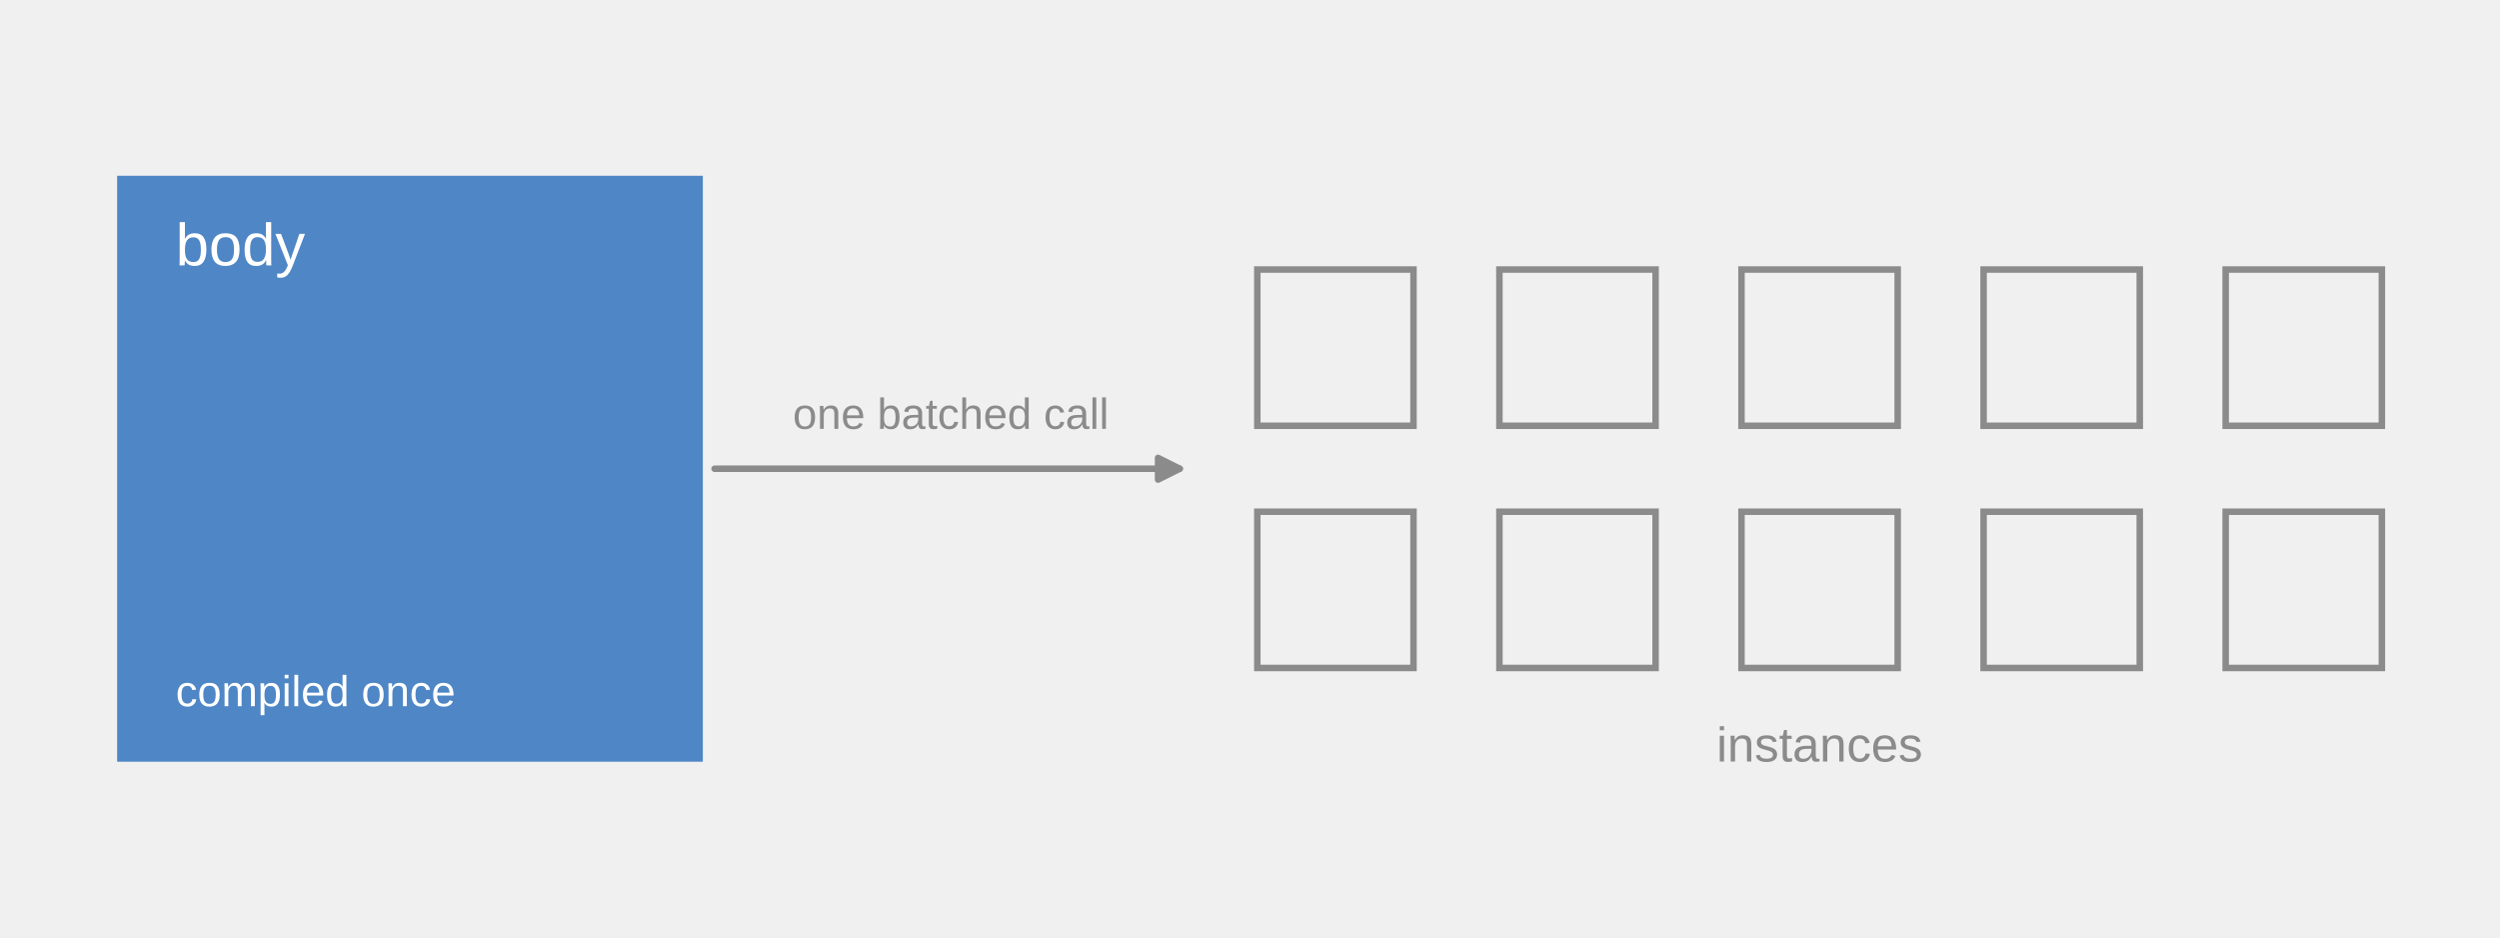
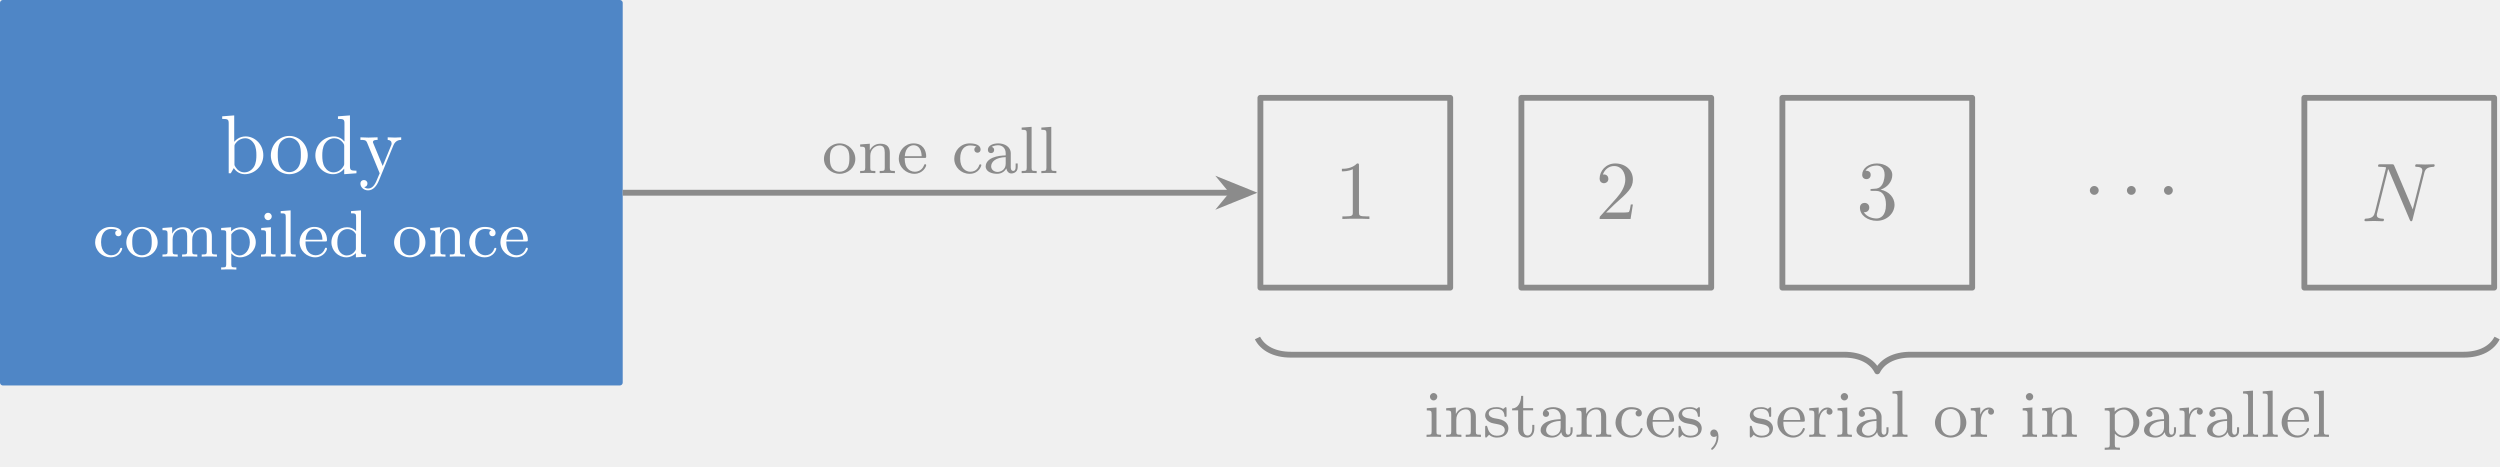
- <svg xmlns="http://www.w3.org/2000/svg" width="460.8pt" height="172.8pt" viewBox="0 0 460.8 172.8" version="1.1">
+ <svg xmlns="http://www.w3.org/2000/svg" xmlns:xlink="http://www.w3.org/1999/xlink" version="1.1" width="373.355pt" height="69.677pt" viewBox="-68.015 -68.015 298.684 55.741">
  <defs>
-     <style type="text/css">*{stroke-linejoin: round; stroke-linecap: butt}</style>
+     <path id="g2-49" d="M4.174 0V-.309H3.856C2.959-.309 2.929-.418 2.929-.787V-6.376C2.929-6.615 2.929-6.635 2.7-6.635C2.082-5.998 1.205-5.998 .887-5.998V-5.689C1.086-5.689 1.674-5.689 2.192-5.948V-.787C2.192-.428 2.162-.309 1.265-.309H.946V0C1.295-.03 2.162-.03 2.56-.03S3.826-.03 4.174 0Z" />
+     <path id="g2-50" d="M4.473-1.733H4.224C4.174-1.435 4.105-.996 4.005-.847C3.935-.767 3.278-.767 3.059-.767H1.265L2.321-1.793C3.875-3.168 4.473-3.706 4.473-4.702C4.473-5.838 3.577-6.635 2.361-6.635C1.235-6.635 .498-5.719 .498-4.832C.498-4.274 .996-4.274 1.026-4.274C1.196-4.274 1.544-4.394 1.544-4.802C1.544-5.061 1.365-5.32 1.016-5.32C.936-5.32 .917-5.32 .887-5.31C1.116-5.958 1.654-6.326 2.232-6.326C3.138-6.326 3.567-5.519 3.567-4.702C3.567-3.905 3.068-3.118 2.521-2.501L.608-.369C.498-.259 .498-.239 .498 0H4.194L4.473-1.733Z" />
+     <path id="g2-51" d="M4.553-1.704C4.553-2.521 3.925-3.298 2.889-3.507C3.706-3.776 4.284-4.473 4.284-5.26C4.284-6.077 3.407-6.635 2.451-6.635C1.445-6.635 .687-6.037 .687-5.28C.687-4.951 .907-4.762 1.196-4.762C1.504-4.762 1.704-4.981 1.704-5.27C1.704-5.768 1.235-5.768 1.086-5.768C1.395-6.257 2.052-6.386 2.411-6.386C2.819-6.386 3.367-6.167 3.367-5.27C3.367-5.151 3.347-4.573 3.088-4.134C2.79-3.656 2.451-3.626 2.202-3.616C2.122-3.606 1.883-3.587 1.813-3.587C1.733-3.577 1.664-3.567 1.664-3.467C1.664-3.357 1.733-3.357 1.903-3.357H2.341C3.158-3.357 3.527-2.68 3.527-1.704C3.527-.349 2.839-.06 2.401-.06C1.973-.06 1.225-.229 .877-.817C1.225-.767 1.534-.986 1.534-1.365C1.534-1.724 1.265-1.923 .976-1.923C.737-1.923 .418-1.783 .418-1.345C.418-.438 1.345 .219 2.431 .219C3.646 .219 4.553-.687 4.553-1.704Z" />
+     <path id="g4-98" d="M5.191-2.152C5.191-3.417 4.214-4.403 3.078-4.403C2.301-4.403 1.873-3.935 1.714-3.756V-6.914L.279-6.804V-6.496C.976-6.496 1.056-6.426 1.056-5.938V0H1.305L1.664-.618C1.813-.389 2.232 .11 2.969 .11C4.154 .11 5.191-.867 5.191-2.152ZM4.364-2.162C4.364-1.793 4.344-1.196 4.055-.747C3.846-.438 3.467-.11 2.929-.11C2.481-.11 2.122-.349 1.883-.717C1.743-.927 1.743-.956 1.743-1.136V-3.188C1.743-3.377 1.743-3.387 1.853-3.547C2.242-4.105 2.79-4.184 3.029-4.184C3.477-4.184 3.836-3.925 4.075-3.547C4.334-3.138 4.364-2.57 4.364-2.162Z" />
+     <path id="g4-100" d="M5.25 0V-.309C4.553-.309 4.473-.379 4.473-.867V-6.914L3.039-6.804V-6.496C3.736-6.496 3.816-6.426 3.816-5.938V-3.786C3.527-4.144 3.098-4.403 2.56-4.403C1.385-4.403 .339-3.427 .339-2.142C.339-.877 1.315 .11 2.451 .11C3.088 .11 3.537-.229 3.786-.548V.11L5.25 0ZM3.786-1.176C3.786-.996 3.786-.976 3.676-.807C3.377-.329 2.929-.11 2.501-.11C2.052-.11 1.694-.369 1.455-.747C1.196-1.156 1.166-1.724 1.166-2.132C1.166-2.501 1.186-3.098 1.474-3.547C1.684-3.856 2.062-4.184 2.6-4.184C2.949-4.184 3.367-4.035 3.676-3.587C3.786-3.417 3.786-3.397 3.786-3.218V-1.176Z" />
+     <path id="g4-111" d="M4.692-2.132C4.692-3.407 3.696-4.463 2.491-4.463C1.245-4.463 .279-3.377 .279-2.132C.279-.847 1.315 .11 2.481 .11C3.686 .11 4.692-.867 4.692-2.132ZM3.866-2.212C3.866-1.853 3.866-1.315 3.646-.877C3.427-.428 2.989-.139 2.491-.139C2.062-.139 1.624-.349 1.355-.807C1.106-1.245 1.106-1.853 1.106-2.212C1.106-2.6 1.106-3.138 1.345-3.577C1.614-4.035 2.082-4.244 2.481-4.244C2.919-4.244 3.347-4.025 3.606-3.597S3.866-2.59 3.866-2.212Z" />
+     <path id="g4-121" d="M5.061-3.985V-4.294C4.832-4.274 4.543-4.264 4.314-4.264L3.447-4.294V-3.985C3.756-3.975 3.915-3.806 3.915-3.557C3.915-3.457 3.905-3.437 3.856-3.318L2.849-.867L1.743-3.547C1.704-3.646 1.684-3.686 1.684-3.726C1.684-3.985 2.052-3.985 2.242-3.985V-4.294L1.156-4.264C.887-4.264 .488-4.274 .189-4.294V-3.985C.667-3.985 .857-3.985 .996-3.636L2.491 0L2.242 .588C2.022 1.136 1.743 1.823 1.106 1.823C1.056 1.823 .827 1.823 .638 1.644C.946 1.604 1.026 1.385 1.026 1.225C1.026 .966 .837 .807 .608 .807C.408 .807 .189 .936 .189 1.235C.189 1.684 .608 2.042 1.106 2.042C1.733 2.042 2.142 1.474 2.381 .907L4.134-3.347C4.394-3.975 4.902-3.985 5.061-3.985Z" />
+     <path id="g3-44" d="M1.714-.032C1.714-.47 1.554-.885 1.172-.885C.909-.885 .733-.677 .733-.446C.733-.207 .901 0 1.18 0C1.355 0 1.467-.096 1.49-.12C1.49 .12 1.49 .773 .885 1.339C.861 1.363 .837 1.379 .837 1.427C.837 1.498 .909 1.546 .948 1.546C1.052 1.546 1.714 .925 1.714-.032Z" />
+     <path id="g3-97" d="M4.097-.717V-1.156H3.85V-.717C3.85-.391 3.73-.263 3.563-.263C3.268-.263 3.268-.63 3.268-.717V-2.375C3.268-3.156 2.511-3.555 1.785-3.555C1.124-3.555 .534-3.3 .534-2.774C.534-2.534 .701-2.391 .909-2.391C1.132-2.391 1.283-2.55 1.283-2.766C1.283-2.957 1.164-3.092 .988-3.132C1.283-3.332 1.714-3.332 1.769-3.332C2.216-3.332 2.662-3.021 2.662-2.367V-2.12C2.2-2.096 1.666-2.072 1.108-1.841C.406-1.538 .271-1.076 .271-.813C.271-.128 1.076 .08 1.626 .08C2.208 .08 2.566-.247 2.742-.566C2.782-.263 2.989 .04 3.339 .04C3.419 .04 4.097 .008 4.097-.717ZM2.662-1.124C2.662-.351 2.008-.143 1.69-.143C1.275-.143 .925-.422 .925-.805C.925-1.331 1.419-1.873 2.662-1.913V-1.124Z" />
+     <path id="g3-99" d="M3.515-.956C3.515-1.052 3.411-1.052 3.387-1.052C3.332-1.052 3.292-1.044 3.268-.964C3.212-.797 2.989-.167 2.192-.167C1.698-.167 .988-.55 .988-1.73C.988-2.877 1.578-3.308 2.16-3.308C2.232-3.308 2.654-3.308 2.933-3.164C2.71-3.092 2.678-2.909 2.678-2.813C2.678-2.598 2.829-2.439 3.053-2.439C3.26-2.439 3.427-2.582 3.427-2.821C3.427-3.316 2.885-3.555 2.136-3.555C1.028-3.555 .279-2.67 .279-1.722C.279-.709 1.108 .08 2.112 .08C3.236 .08 3.515-.861 3.515-.956Z" />
+     <path id="g3-100" d="M4.415 0V-.263C3.873-.263 3.81-.319 3.81-.709V-5.531L2.622-5.444V-5.181C3.164-5.181 3.228-5.125 3.228-4.734V-3.053C2.949-3.355 2.574-3.515 2.16-3.515C1.164-3.515 .279-2.742 .279-1.714C.279-.733 1.076 .08 2.08 .08C2.55 .08 2.941-.143 3.204-.422V.08L4.415 0ZM3.204-.988C3.204-.845 3.204-.813 3.084-.654C2.861-.335 2.495-.143 2.12-.143C1.753-.143 1.435-.335 1.243-.63C1.028-.94 .988-1.331 .988-1.706C.988-2.168 1.06-2.495 1.243-2.774C1.435-3.068 1.793-3.292 2.2-3.292C2.582-3.292 2.965-3.1 3.204-2.686V-.988Z" />
+     <path id="g3-101" d="M3.515-.956C3.515-.988 3.491-1.068 3.387-1.068C3.3-1.068 3.284-1.012 3.268-.964C2.981-.191 2.295-.167 2.152-.167C1.793-.167 1.427-.335 1.188-.701S.948-1.578 .948-1.817H3.292C3.467-1.817 3.515-1.817 3.515-2C3.515-2.71 3.124-3.555 2-3.555C1.012-3.555 .239-2.734 .239-1.745C.239-.717 1.1 .08 2.104 .08C3.116 .08 3.515-.773 3.515-.956ZM2.973-2.024H.956C1.028-3.14 1.706-3.332 2-3.332C2.933-3.332 2.965-2.208 2.973-2.024Z" />
+     <path id="g3-105" d="M2.072 0V-.263C1.554-.263 1.522-.303 1.522-.614V-3.515L.359-3.427V-3.164C.869-3.164 .94-3.116 .94-2.726V-.622C.94-.263 .845-.263 .335-.263V0C.646-.024 1.092-.024 1.211-.024C1.315-.024 1.793-.024 2.072 0ZM1.618-4.798C1.618-5.061 1.411-5.244 1.18-5.244S.741-5.061 .741-4.798C.741-4.567 .925-4.36 1.18-4.36C1.427-4.36 1.618-4.567 1.618-4.798Z" />
+     <path id="g3-108" d="M2.128 0V-.263C1.618-.263 1.522-.263 1.522-.622V-5.531L.335-5.444V-5.181C.877-5.181 .94-5.125 .94-4.734V-.622C.94-.263 .845-.263 .335-.263V0C.646-.024 1.092-.024 1.227-.024C1.387-.024 1.817-.024 2.128 0Z" />
+     <path id="g3-109" d="M6.83 0V-.263C6.32-.263 6.225-.263 6.225-.622V-2.415C6.225-3.061 5.946-3.515 5.077-3.515C4.344-3.515 3.977-3.013 3.85-2.782C3.706-3.355 3.252-3.515 2.734-3.515C1.961-3.515 1.594-2.965 1.49-2.75H1.482V-3.515L.327-3.427V-3.164C.869-3.164 .933-3.108 .933-2.718V-.622C.933-.263 .837-.263 .327-.263V0C.669-.024 1.02-.024 1.235-.024C1.467-.024 1.801-.024 2.144 0V-.263C1.634-.263 1.538-.263 1.538-.622V-2.064C1.538-2.901 2.168-3.292 2.67-3.292C3.188-3.292 3.276-2.885 3.276-2.447V-.622C3.276-.263 3.18-.263 2.67-.263V0C3.013-.024 3.363-.024 3.579-.024C3.81-.024 4.144-.024 4.487 0V-.263C3.977-.263 3.881-.263 3.881-.622V-2.064C3.881-2.901 4.511-3.292 5.013-3.292C5.531-3.292 5.619-2.885 5.619-2.447V-.622C5.619-.263 5.523-.263 5.013-.263V0C5.356-.024 5.707-.024 5.922-.024C6.153-.024 6.488-.024 6.83 0Z" />
+     <path id="g3-110" d="M4.479 0V-.263C3.969-.263 3.873-.263 3.873-.622V-2.415C3.873-3.084 3.571-3.515 2.734-3.515C1.945-3.515 1.586-2.941 1.49-2.75H1.482V-3.515L.327-3.427V-3.164C.869-3.164 .933-3.108 .933-2.718V-.622C.933-.263 .837-.263 .327-.263V0C.669-.024 1.02-.024 1.235-.024C1.467-.024 1.801-.024 2.144 0V-.263C1.634-.263 1.538-.263 1.538-.622V-2.064C1.538-2.901 2.176-3.292 2.662-3.292S3.268-2.949 3.268-2.447V-.622C3.268-.263 3.172-.263 2.662-.263V0C3.005-.024 3.355-.024 3.571-.024C3.802-.024 4.136-.024 4.479 0Z" />
+     <path id="g3-111" d="M3.985-1.698C3.985-2.694 3.164-3.555 2.112-3.555S.239-2.694 .239-1.698S1.092 .08 2.112 .08C3.14 .08 3.985-.701 3.985-1.698ZM3.276-1.769C3.276-1.403 3.26-.964 3.037-.63C2.821-.311 2.463-.167 2.112-.167C1.682-.167 1.347-.375 1.172-.654C.972-.98 .948-1.371 .948-1.769C.948-2.072 .948-2.55 1.196-2.893C1.403-3.172 1.737-3.332 2.112-3.332C2.527-3.332 2.869-3.132 3.053-2.853C3.268-2.519 3.276-2.088 3.276-1.769Z" />
+     <path id="g3-112" d="M4.415-1.722C4.415-2.718 3.61-3.515 2.646-3.515C2.335-3.515 1.873-3.435 1.467-3.021V-3.515L.279-3.427V-3.164C.845-3.164 .885-3.116 .885-2.782V.925C.885 1.283 .789 1.283 .279 1.283V1.546C.622 1.522 .972 1.522 1.188 1.522C1.419 1.522 1.753 1.522 2.096 1.546V1.283C1.586 1.283 1.49 1.283 1.49 .925V-.391C1.865 .016 2.271 .08 2.527 .08C3.539 .08 4.415-.701 4.415-1.722ZM3.706-1.722C3.706-.805 3.132-.143 2.487-.143C2.208-.143 1.841-.263 1.586-.662C1.49-.797 1.49-.805 1.49-.956V-2.654C1.674-2.973 2.072-3.268 2.574-3.268C3.188-3.268 3.706-2.59 3.706-1.722Z" />
+     <path id="g3-114" d="M3.061-3.013C3.061-3.292 2.805-3.515 2.455-3.515C1.937-3.515 1.586-3.124 1.419-2.678H1.411V-3.515L.279-3.427V-3.164C.821-3.164 .885-3.108 .885-2.718V-.622C.885-.263 .789-.263 .279-.263V0C.59-.024 1.028-.024 1.219-.024C1.69-.024 1.706-.024 2.224 0V-.263H2.064C1.482-.263 1.467-.351 1.467-.638V-1.817C1.467-2.415 1.714-3.276 2.479-3.292C2.431-3.26 2.351-3.196 2.351-3.013C2.351-2.766 2.542-2.654 2.702-2.654C2.893-2.654 3.061-2.782 3.061-3.013Z" />
+     <path id="g3-115" d="M3.053-1.028C3.053-1.411 2.821-1.969 1.873-2.144C1.809-2.16 1.363-2.24 1.331-2.24C1.084-2.295 .709-2.463 .709-2.782C.709-3.021 .885-3.355 1.642-3.355C2.534-3.355 2.574-2.702 2.59-2.479C2.598-2.415 2.654-2.391 2.71-2.391C2.837-2.391 2.837-2.447 2.837-2.598V-3.347C2.837-3.475 2.837-3.555 2.734-3.555C2.694-3.555 2.67-3.555 2.542-3.427C2.527-3.419 2.455-3.347 2.431-3.347C2.431-3.347 2.407-3.347 2.359-3.379C2.232-3.467 2-3.555 1.642-3.555C.526-3.555 .279-2.949 .279-2.566C.279-2.168 .574-1.937 .598-1.913C.917-1.674 1.1-1.642 1.634-1.546C2.008-1.474 2.622-1.363 2.622-.821C2.622-.51 2.415-.143 1.682-.143C.877-.143 .646-.765 .542-1.188C.51-1.291 .502-1.331 .406-1.331C.279-1.331 .279-1.267 .279-1.116V-.128C.279 0 .279 .08 .383 .08C.43 .08 .438 .072 .582-.08C.622-.12 .709-.223 .749-.263C1.108 .064 1.482 .08 1.69 .08C2.702 .08 3.053-.502 3.053-1.028Z" />
+     <path id="g3-116" d="M2.813-.996V-1.443H2.566V-1.012C2.566-.462 2.319-.167 2.016-.167C1.482-.167 1.482-.853 1.482-.98V-3.172H2.67V-3.435H1.482V-4.902H1.235C1.227-4.176 .901-3.419 .159-3.395V-3.172H.877V-.996C.877-.064 1.594 .08 1.961 .08C2.495 .08 2.813-.399 2.813-.996Z" />
+     <path id="g1-78" d="M8.777-6.695C8.777-6.695 8.777-6.804 8.648-6.804C8.319-6.804 7.97-6.775 7.641-6.775C7.303-6.775 6.954-6.804 6.625-6.804C6.565-6.804 6.446-6.804 6.446-6.605C6.446-6.496 6.545-6.496 6.625-6.496C7.193-6.486 7.303-6.276 7.303-6.057C7.303-6.027 7.283-5.878 7.273-5.848L6.157-1.415L3.955-6.615C3.875-6.795 3.866-6.804 3.636-6.804H2.301C2.102-6.804 2.012-6.804 2.012-6.605C2.012-6.496 2.102-6.496 2.291-6.496C2.341-6.496 2.969-6.496 2.969-6.406L1.634-1.056C1.534-.658 1.365-.339 .558-.309C.498-.309 .389-.299 .389-.11C.389-.04 .438 0 .518 0C.837 0 1.186-.03 1.514-.03C1.853-.03 2.212 0 2.54 0C2.59 0 2.72 0 2.72-.199C2.72-.299 2.63-.309 2.521-.309C1.943-.329 1.863-.548 1.863-.747C1.863-.817 1.873-.867 1.903-.976L3.218-6.237C3.258-6.177 3.258-6.157 3.308-6.057L5.788-.189C5.858-.02 5.888 0 5.978 0C6.087 0 6.087-.03 6.137-.209L7.532-5.758C7.631-6.157 7.811-6.466 8.608-6.496C8.658-6.496 8.777-6.506 8.777-6.695Z" />
+     <path id="g0-1" d="M1.913-2.491C1.913-2.78 1.674-3.019 1.385-3.019S.857-2.78 .857-2.491S1.096-1.963 1.385-1.963S1.913-2.202 1.913-2.491Z" />
  </defs>
-   <g id="figure_1">
-     <g id="patch_1">
-       <path d="M 0 172.8  L 460.8 172.8  L 460.8 0  L 0 0  L 0 172.8  z " style="fill: none" />
-     </g>
-     <g id="axes_1">
-       <g id="patch_2">
-         <path d="M 21.6 140.4  L 129.6 140.4  L 129.6 32.4  L 21.6 32.4  z " clip-path="url(#p7cf5aa9621)" style="fill: #4f86c6" />
+   <g id="page1">
+     <g stroke-miterlimit="10" transform="matrix(.996264 0 0 -.996264 -30.81588 -44.98911)" fill="#8b8b8b" stroke="#8b8b8b" stroke-width="0.7" stroke-linejoin="round">
+       <g fill="#4f86c6" stroke="#4f86c6">
+         <g fill="#4f86c6" stroke="#4f86c6">
+           <path d="M-36.989-22.762H36.989V22.762H-36.989Z" />
+         </g>
+         <g transform="matrix(1.00375 0 0 -1.00375 4.722353 -52.82445)" stroke="none" fill="#fff">
+           <use x="-15.636" y="-54.952" xlink:href="#g4-98" />
+           <use x="-9.824" y="-54.952" xlink:href="#g4-111" />
+           <use x="-4.566" y="-54.952" xlink:href="#g4-100" />
+           <use x=".968" y="-54.952" xlink:href="#g4-121" />
+           <use x="-30.816" y="-44.989" xlink:href="#g3-99" />
+           <use x="-27.052" y="-44.989" xlink:href="#g3-111" />
+           <use x="-22.818" y="-44.989" xlink:href="#g3-109" />
+           <use x="-15.761" y="-44.989" xlink:href="#g3-112" />
+           <use x="-11.056" y="-44.989" xlink:href="#g3-105" />
+           <use x="-8.704" y="-44.989" xlink:href="#g3-108" />
+           <use x="-6.351" y="-44.989" xlink:href="#g3-101" />
+           <use x="-2.588" y="-44.989" xlink:href="#g3-100" />
+           <use x="4.94" y="-44.989" xlink:href="#g3-111" />
+           <use x="9.174" y="-44.989" xlink:href="#g3-110" />
+           <use x="13.879" y="-44.989" xlink:href="#g3-99" />
+           <use x="17.643" y="-44.989" xlink:href="#g3-101" />
+         </g>
      </g>
-       <g id="patch_3">
-         <path d="M 231.84 123.12  L 260.64 123.12  L 260.64 94.32  L 231.84 94.32  L 231.84 123.12  z " clip-path="url(#p7cf5aa9621)" style="fill: none; stroke: #8b8b8b; stroke-width: 1.2; stroke-linejoin: miter" />
+       <path d="M113.811-11.381H136.573V11.381H113.811Z" fill="none" />
+       <g transform="matrix(1.00375 0 0 -1.00375 153.6233 -48.30644)" stroke="none" fill="#8b8b8b">
+         <use x="-30.816" y="-44.989" xlink:href="#g2-49" />
      </g>
-       <g id="patch_4">
-         <path d="M 276.48 123.12  L 305.28 123.12  L 305.28 94.32  L 276.48 94.32  L 276.48 123.12  z " clip-path="url(#p7cf5aa9621)" style="fill: none; stroke: #8b8b8b; stroke-width: 1.2; stroke-linejoin: miter" />
+       <path d="M145.109-11.381H167.871V11.381H145.109Z" fill="none" />
+       <g transform="matrix(1.00375 0 0 -1.00375 184.9215 -48.30644)" stroke="none" fill="#8b8b8b">
+         <use x="-30.816" y="-44.989" xlink:href="#g2-50" />
      </g>
-       <g id="patch_5">
-         <path d="M 321.12 123.12  L 349.92 123.12  L 349.92 94.32  L 321.12 94.32  L 321.12 123.12  z " clip-path="url(#p7cf5aa9621)" style="fill: none; stroke: #8b8b8b; stroke-width: 1.2; stroke-linejoin: miter" />
+       <path d="M176.407-11.381H199.169V11.381H176.407Z" fill="none" />
+       <g transform="matrix(1.00375 0 0 -1.00375 216.2197 -48.30644)" stroke="none" fill="#8b8b8b">
+         <use x="-30.816" y="-44.989" xlink:href="#g2-51" />
      </g>
-       <g id="patch_6">
-         <path d="M 365.76 123.12  L 394.56 123.12  L 394.56 94.32  L 365.76 94.32  L 365.76 123.12  z " clip-path="url(#p7cf5aa9621)" style="fill: none; stroke: #8b8b8b; stroke-width: 1.2; stroke-linejoin: miter" />
+       <path d="M239.004-11.381H261.766V11.381H239.004Z" fill="none" />
+       <g transform="matrix(1.00375 0 0 -1.00375 276.7536 -48.57448)" stroke="none" fill="#8b8b8b">
+         <use x="-30.816" y="-44.989" xlink:href="#g1-78" />
      </g>
-       <g id="patch_7">
-         <path d="M 410.4 123.12  L 439.2 123.12  L 439.2 94.32  L 410.4 94.32  L 410.4 123.12  z " clip-path="url(#p7cf5aa9621)" style="fill: none; stroke: #8b8b8b; stroke-width: 1.2; stroke-linejoin: miter" />
+       <g transform="matrix(1.00375 0 0 -1.00375 243.3513 -47.38003)" stroke="none" fill="#8b8b8b">
+         <use x="-30.816" y="-44.989" xlink:href="#g0-1" />
+         <use x="-26.388" y="-44.989" xlink:href="#g0-1" />
+         <use x="-21.96" y="-44.989" xlink:href="#g0-1" />
      </g>
-       <g id="patch_8">
-         <path d="M 231.84 78.48  L 260.64 78.48  L 260.64 49.68  L 231.84 49.68  L 231.84 78.48  z " clip-path="url(#p7cf5aa9621)" style="fill: none; stroke: #8b8b8b; stroke-width: 1.2; stroke-linejoin: miter" />
+       <path d="M37.339 0H110.362" fill="none" />
+       <g transform="translate(108.4608)" stroke-dasharray="none" stroke-dashoffset="0.0" stroke-linejoin="miter">
+         <path d="M4.058 0L1.086 1.201L2.076 0L1.086-1.201Z" />
      </g>
-       <g id="patch_9">
-         <path d="M 276.48 78.48  L 305.28 78.48  L 305.28 49.68  L 276.48 49.68  L 276.48 78.48  z " clip-path="url(#p7cf5aa9621)" style="fill: none; stroke: #8b8b8b; stroke-width: 1.2; stroke-linejoin: miter" />
+       <g transform="matrix(1.00375 0 0 -1.00375 92.16412 -42.80783)" stroke="none" fill="#8b8b8b">
+         <use x="-30.816" y="-44.989" xlink:href="#g3-111" />
+         <use x="-26.582" y="-44.989" xlink:href="#g3-110" />
+         <use x="-21.877" y="-44.989" xlink:href="#g3-101" />
+         <use x="-15.29" y="-44.989" xlink:href="#g3-99" />
+         <use x="-11.527" y="-44.989" xlink:href="#g3-97" />
+         <use x="-7.292" y="-44.989" xlink:href="#g3-108" />
+         <use x="-4.94" y="-44.989" xlink:href="#g3-108" />
      </g>
-       <g id="patch_10">
-         <path d="M 321.12 78.48  L 349.92 78.48  L 349.92 49.68  L 321.12 49.68  L 321.12 78.48  z " clip-path="url(#p7cf5aa9621)" style="fill: none; stroke: #8b8b8b; stroke-width: 1.2; stroke-linejoin: miter" />
-       </g>
-       <g id="patch_11">
-         <path d="M 365.76 78.48  L 394.56 78.48  L 394.56 49.68  L 365.76 49.68  L 365.76 78.48  z " clip-path="url(#p7cf5aa9621)" style="fill: none; stroke: #8b8b8b; stroke-width: 1.2; stroke-linejoin: miter" />
-       </g>
-       <g id="patch_12">
-         <path d="M 410.4 78.48  L 439.2 78.48  L 439.2 49.68  L 410.4 49.68  L 410.4 78.48  z " clip-path="url(#p7cf5aa9621)" style="fill: none; stroke: #8b8b8b; stroke-width: 1.2; stroke-linejoin: miter" />
-       </g>
-       <g id="text_1">
-         <text style="font-size: 11px; font-family: 'Arial', 'DejaVu Sans'; text-anchor: start; fill: #ffffff" x="32.4" y="48.914" transform="rotate(-0 32.4 48.91359)">body</text>
-       </g>
-       <g id="text_2">
-         <text style="font-size: 8px; font-family: 'Arial', 'DejaVu Sans'; text-anchor: start; fill: #ffffff" x="32.4" y="130.17" transform="rotate(-0 32.4 130.17)">compiled once</text>
-       </g>
-       <g id="patch_13">
-         <path d="M 131.76 86.4  Q 175.32 86.4 217.538 86.4  " style="fill: none; stroke: #8b8b8b; stroke-width: 1.2; stroke-linecap: round" />
-         <path d="M 213.538 84.4  L 217.538 86.4  L 213.538 88.4  z " style="fill: #8b8b8b; stroke: #8b8b8b; stroke-width: 1.2; stroke-linecap: round" />
-       </g>
-       <g id="text_3">
-         <text style="font-size: 8px; font-family: 'Arial', 'DejaVu Sans'; text-anchor: middle; fill: #8b8b8b" x="175.32" y="79.05" transform="rotate(-0 175.32 79.05)">one batched call</text>
-       </g>
-       <g id="text_4">
-         <text style="font-size: 9px; font-family: 'Arial', 'DejaVu Sans'; text-anchor: middle; fill: #8b8b8b" x="335.52" y="140.362" transform="rotate(-0 335.52 140.362)">instances</text>
+       <path d="M113.461-17.422C114.061-18.622 115.461-19.422 117.461-19.422H183.788C185.788-19.422 187.188-20.222 187.788-21.422C188.388-20.222 189.788-19.422 191.788-19.422H258.116C260.116-19.422 261.516-18.622 262.116-17.422" fill="none" />
+       <g transform="matrix(1.00375 0 0 -1.00375 164.3316 -74.44043)" stroke="none" fill="#8b8b8b">
+         <use x="-30.816" y="-44.989" xlink:href="#g3-105" />
+         <use x="-28.464" y="-44.989" xlink:href="#g3-110" />
+         <use x="-23.759" y="-44.989" xlink:href="#g3-115" />
+         <use x="-20.418" y="-44.989" xlink:href="#g3-116" />
+         <use x="-17.125" y="-44.989" xlink:href="#g3-97" />
+         <use x="-12.891" y="-44.989" xlink:href="#g3-110" />
+         <use x="-8.186" y="-44.989" xlink:href="#g3-99" />
+         <use x="-4.422" y="-44.989" xlink:href="#g3-101" />
+         <use x="-.658" y="-44.989" xlink:href="#g3-115" />
+         <use x="2.682" y="-44.989" xlink:href="#g3-44" />
+         <use x="7.857" y="-44.989" xlink:href="#g3-115" />
+         <use x="11.198" y="-44.989" xlink:href="#g3-101" />
+         <use x="14.961" y="-44.989" xlink:href="#g3-114" />
+         <use x="18.262" y="-44.989" xlink:href="#g3-105" />
+         <use x="20.614" y="-44.989" xlink:href="#g3-97" />
+         <use x="24.848" y="-44.989" xlink:href="#g3-108" />
+         <use x="30.023" y="-44.989" xlink:href="#g3-111" />
+         <use x="34.257" y="-44.989" xlink:href="#g3-114" />
+         <use x="40.38" y="-44.989" xlink:href="#g3-105" />
+         <use x="42.733" y="-44.989" xlink:href="#g3-110" />
+         <use x="50.26" y="-44.989" xlink:href="#g3-112" />
+         <use x="54.965" y="-44.989" xlink:href="#g3-97" />
+         <use x="59.199" y="-44.989" xlink:href="#g3-114" />
+         <use x="62.499" y="-44.989" xlink:href="#g3-97" />
+         <use x="66.733" y="-44.989" xlink:href="#g3-108" />
+         <use x="69.085" y="-44.989" xlink:href="#g3-108" />
+         <use x="71.438" y="-44.989" xlink:href="#g3-101" />
+         <use x="75.202" y="-44.989" xlink:href="#g3-108" />
      </g>
    </g>
  </g>
-   <defs>
-     <clipPath id="p7cf5aa9621">
-       <rect x="0" y="0" width="460.8" height="172.8" />
-     </clipPath>
-   </defs>
</svg>
